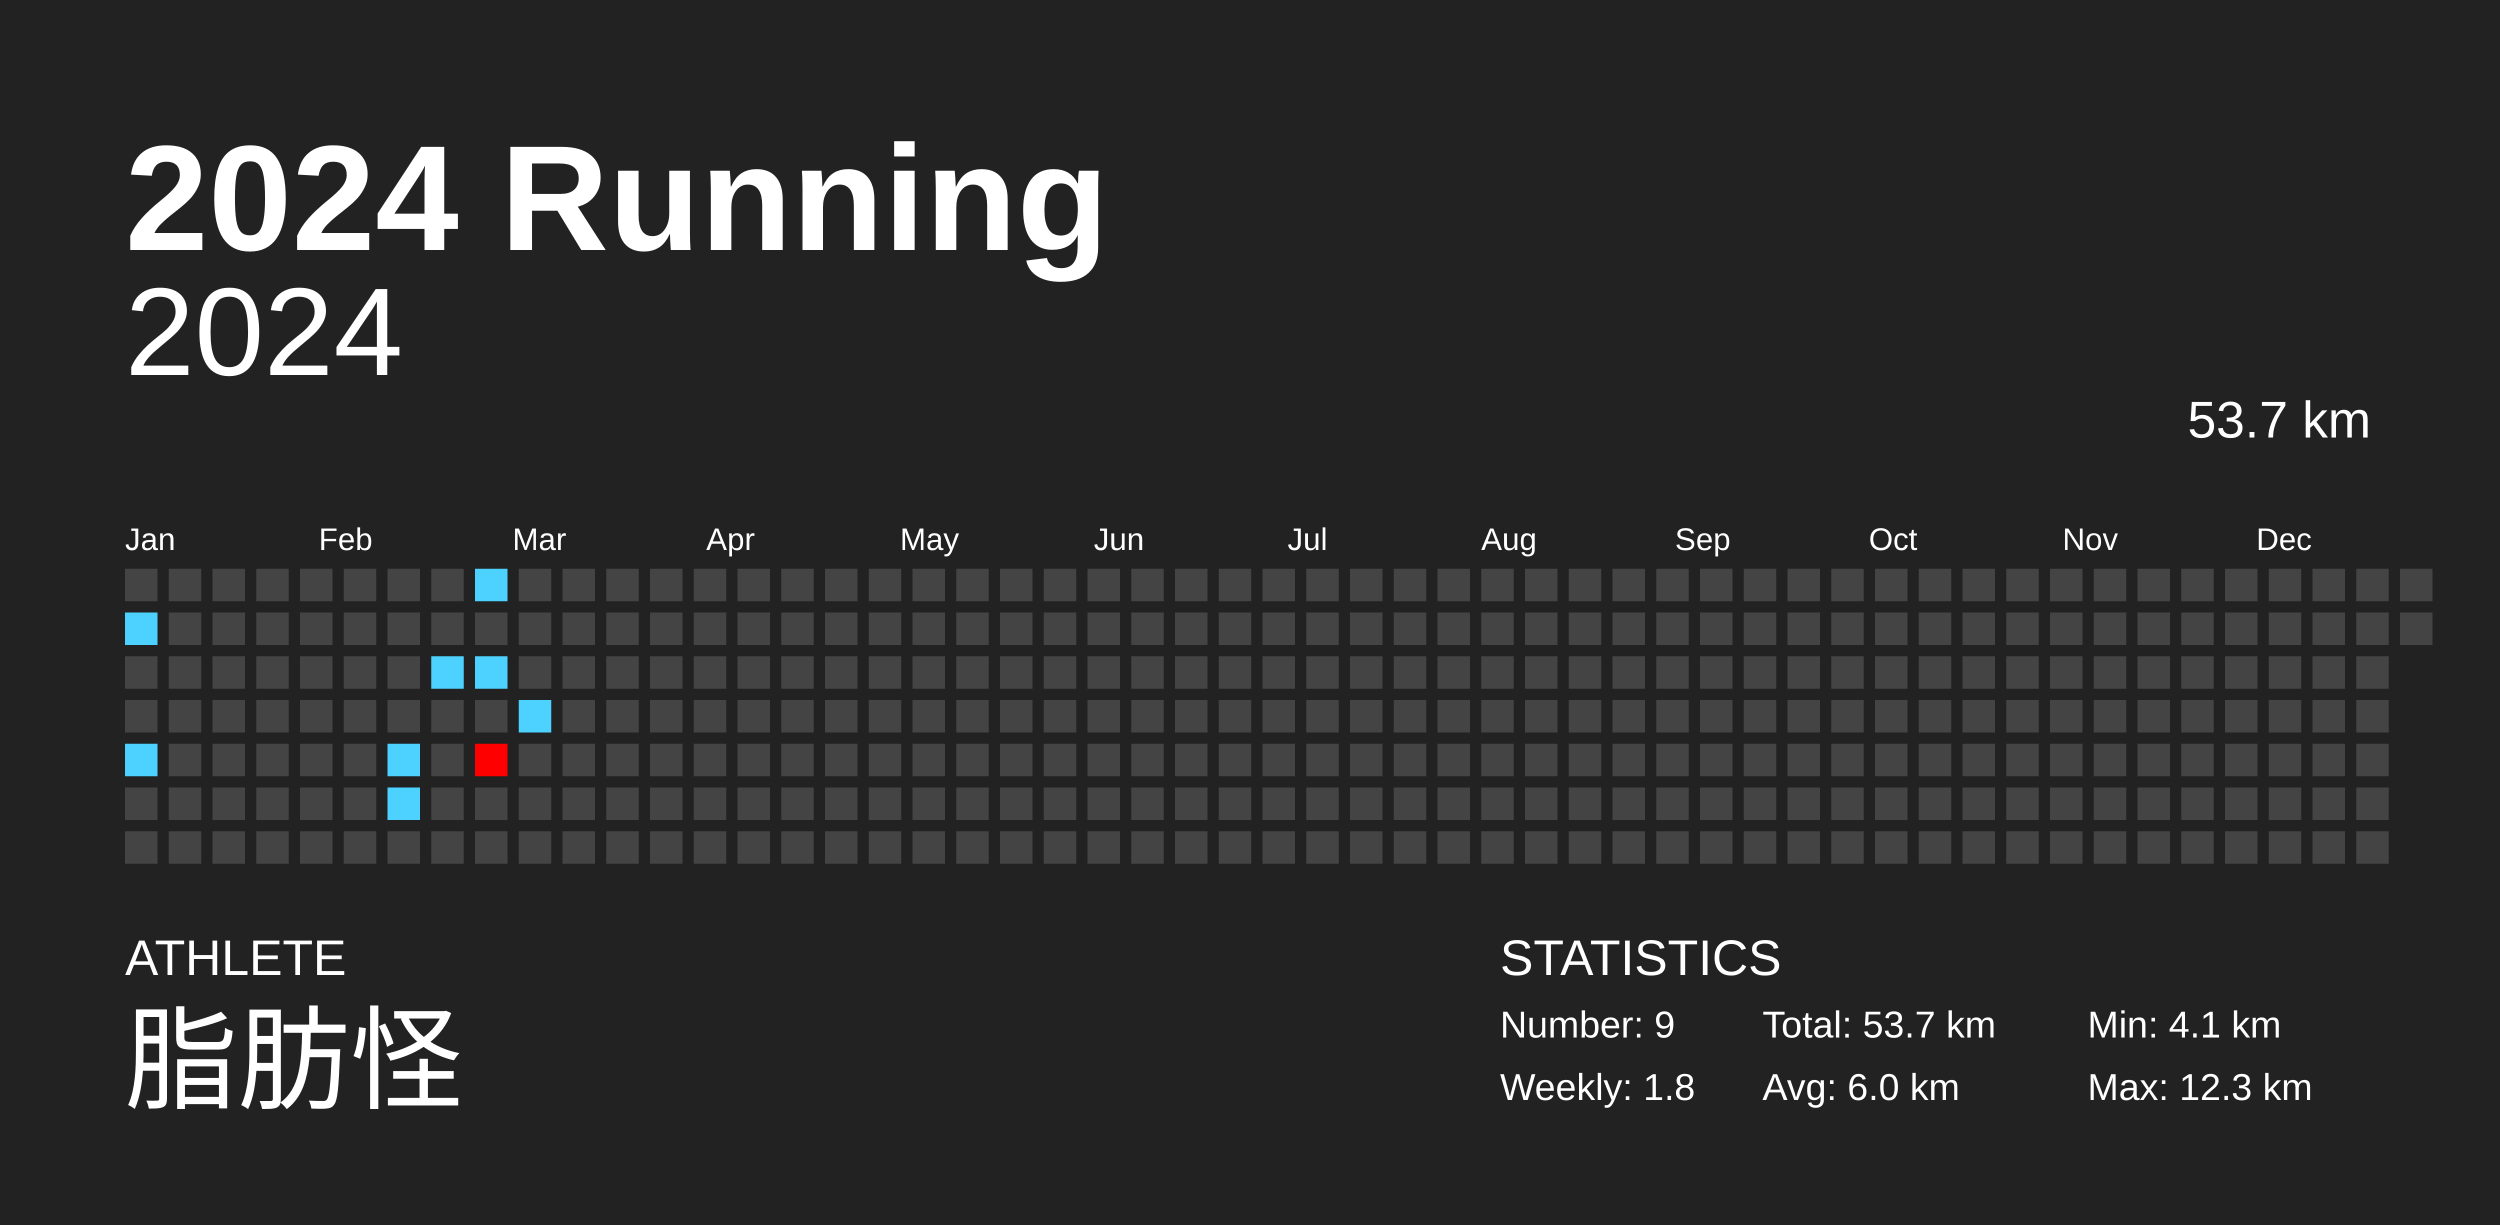
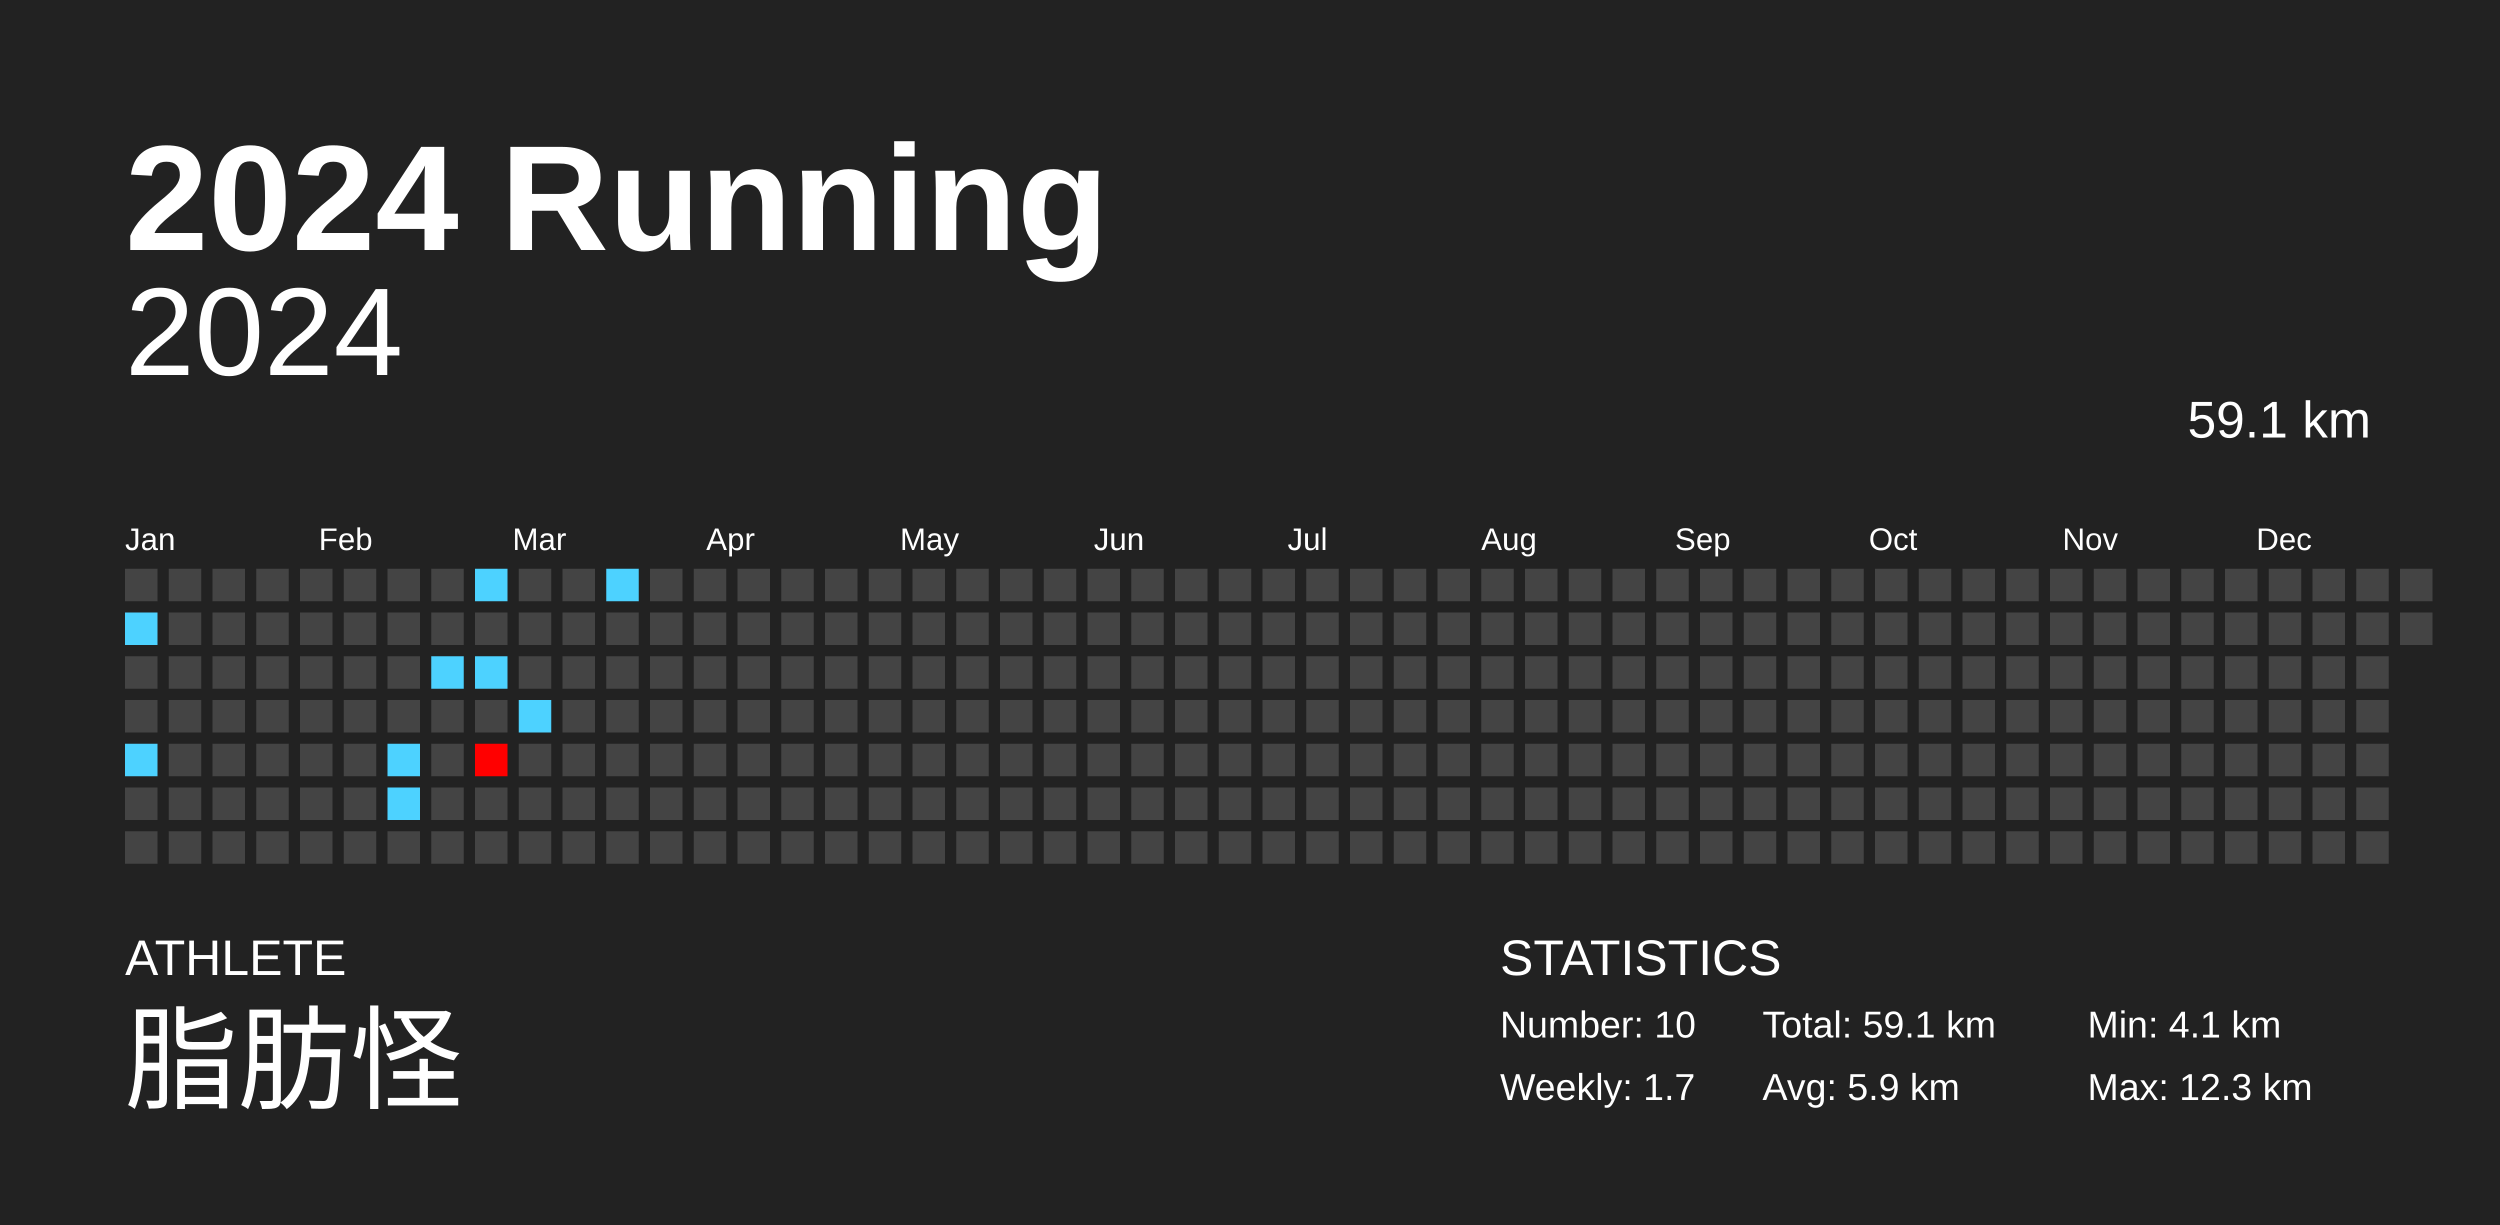
<svg xmlns="http://www.w3.org/2000/svg" baseProfile="full" height="98mm" version="1.1" viewBox="0,0,200,98" width="200mm">
  <defs />
  <rect fill="#222222" height="98" width="200" x="0" y="0" />
  <text fill="#FFFFFF" style="font-size:12px; font-family:Arial; font-weight:bold;" x="10" y="20">2024 Running</text>
  <text fill="#FFFFFF" style="font-size:4px; font-family:Arial" x="10" y="78">ATHLETE</text>
  <text fill="#FFFFFF" style="font-size:9px; font-family:Arial" x="10" y="88">脂肪怪</text>
  <text fill="#FFFFFF" style="font-size:4px; font-family:Arial" x="120" y="78">STATISTICS</text>
-   <text fill="#FFFFFF" style="font-size:3px; font-family:Arial" x="120" y="83">Number: 9</text>
-   <text fill="#FFFFFF" style="font-size:3px; font-family:Arial" x="120" y="88">Weekly: 1.8</text>
-   <text fill="#FFFFFF" style="font-size:3px; font-family:Arial" x="141" y="83">Total: 53.7 km</text>
-   <text fill="#FFFFFF" style="font-size:3px; font-family:Arial" x="141" y="88">Avg: 6.0 km</text>
+   <text fill="#FFFFFF" style="font-size:3px; font-family:Arial" x="120" y="83">Number: 10</text>
+   <text fill="#FFFFFF" style="font-size:3px; font-family:Arial" x="120" y="88">Weekly: 1.7</text>
+   <text fill="#FFFFFF" style="font-size:3px; font-family:Arial" x="141" y="83">Total: 59.1 km</text>
+   <text fill="#FFFFFF" style="font-size:3px; font-family:Arial" x="141" y="88">Avg: 5.9 km</text>
  <text fill="#FFFFFF" style="font-size:3px; font-family:Arial" x="167" y="83">Min: 4.1 km</text>
  <text fill="#FFFFFF" style="font-size:3px; font-family:Arial" x="167" y="88">Max: 12.3 km</text>
  <text alignment-baseline="hanging" fill="#FFFFFF" style="font-size:10.0px; font-family:Arial;" x="10" y="30">2024</text>
-   <text alignment-baseline="hanging" fill="#FFFFFF" style="font-size:4.125px; font-family:Arial;" x="175" y="35">53.7 km</text>
+   <text alignment-baseline="hanging" fill="#FFFFFF" style="font-size:4.125px; font-family:Arial;" x="175" y="35">59.1 km</text>
  <text fill="#FFFFFF" style="font-size:2.5px; font-family:Arial" x="10.0" y="44">Jan</text>
  <text fill="#FFFFFF" style="font-size:2.5px; font-family:Arial" x="25.5" y="44">Feb</text>
  <text fill="#FFFFFF" style="font-size:2.5px; font-family:Arial" x="41.0" y="44">Mar</text>
  <text fill="#FFFFFF" style="font-size:2.5px; font-family:Arial" x="56.5" y="44">Apr</text>
  <text fill="#FFFFFF" style="font-size:2.5px; font-family:Arial" x="72.0" y="44">May</text>
  <text fill="#FFFFFF" style="font-size:2.5px; font-family:Arial" x="87.5" y="44">Jun</text>
  <text fill="#FFFFFF" style="font-size:2.5px; font-family:Arial" x="103.0" y="44">Jul</text>
  <text fill="#FFFFFF" style="font-size:2.5px; font-family:Arial" x="118.5" y="44">Aug</text>
  <text fill="#FFFFFF" style="font-size:2.5px; font-family:Arial" x="134.0" y="44">Sep</text>
  <text fill="#FFFFFF" style="font-size:2.5px; font-family:Arial" x="149.5" y="44">Oct</text>
  <text fill="#FFFFFF" style="font-size:2.5px; font-family:Arial" x="165.0" y="44">Nov</text>
  <text fill="#FFFFFF" style="font-size:2.5px; font-family:Arial" x="180.5" y="44">Dec</text>
  <rect fill="#444444" height="2.6" width="2.6" x="10.0" y="45.5" />
  <rect fill="#4dd2ff" height="2.6" width="2.6" x="10.0" y="49.0" />
  <rect fill="#444444" height="2.6" width="2.6" x="10.0" y="52.5" />
  <rect fill="#444444" height="2.6" width="2.6" x="10.0" y="56.0" />
  <rect fill="#4dd2ff" height="2.6" width="2.6" x="10.0" y="59.5" />
  <rect fill="#444444" height="2.6" width="2.6" x="10.0" y="63.0" />
  <rect fill="#444444" height="2.6" width="2.6" x="10.0" y="66.5" />
  <rect fill="#444444" height="2.6" width="2.6" x="13.5" y="45.5" />
  <rect fill="#444444" height="2.6" width="2.6" x="13.5" y="49.0" />
  <rect fill="#444444" height="2.6" width="2.6" x="13.5" y="52.5" />
  <rect fill="#444444" height="2.6" width="2.6" x="13.5" y="56.0" />
  <rect fill="#444444" height="2.6" width="2.6" x="13.5" y="59.5" />
  <rect fill="#444444" height="2.6" width="2.6" x="13.5" y="63.0" />
  <rect fill="#444444" height="2.6" width="2.6" x="13.5" y="66.5" />
  <rect fill="#444444" height="2.6" width="2.6" x="17.0" y="45.5" />
  <rect fill="#444444" height="2.6" width="2.6" x="17.0" y="49.0" />
  <rect fill="#444444" height="2.6" width="2.6" x="17.0" y="52.5" />
  <rect fill="#444444" height="2.6" width="2.6" x="17.0" y="56.0" />
  <rect fill="#444444" height="2.6" width="2.6" x="17.0" y="59.5" />
  <rect fill="#444444" height="2.6" width="2.6" x="17.0" y="63.0" />
  <rect fill="#444444" height="2.6" width="2.6" x="17.0" y="66.5" />
  <rect fill="#444444" height="2.6" width="2.6" x="20.5" y="45.5" />
  <rect fill="#444444" height="2.6" width="2.6" x="20.5" y="49.0" />
  <rect fill="#444444" height="2.6" width="2.6" x="20.5" y="52.5" />
  <rect fill="#444444" height="2.6" width="2.6" x="20.5" y="56.0" />
  <rect fill="#444444" height="2.6" width="2.6" x="20.5" y="59.5" />
  <rect fill="#444444" height="2.6" width="2.6" x="20.5" y="63.0" />
  <rect fill="#444444" height="2.6" width="2.6" x="20.5" y="66.5" />
  <rect fill="#444444" height="2.6" width="2.6" x="24.0" y="45.5" />
  <rect fill="#444444" height="2.6" width="2.6" x="24.0" y="49.0" />
  <rect fill="#444444" height="2.6" width="2.6" x="24.0" y="52.5" />
  <rect fill="#444444" height="2.6" width="2.6" x="24.0" y="56.0" />
  <rect fill="#444444" height="2.6" width="2.6" x="24.0" y="59.5" />
  <rect fill="#444444" height="2.6" width="2.6" x="24.0" y="63.0" />
  <rect fill="#444444" height="2.6" width="2.6" x="24.0" y="66.5" />
  <rect fill="#444444" height="2.6" width="2.6" x="27.5" y="45.5" />
  <rect fill="#444444" height="2.6" width="2.6" x="27.5" y="49.0" />
  <rect fill="#444444" height="2.6" width="2.6" x="27.5" y="52.5" />
  <rect fill="#444444" height="2.6" width="2.6" x="27.5" y="56.0" />
  <rect fill="#444444" height="2.6" width="2.6" x="27.5" y="59.5" />
  <rect fill="#444444" height="2.6" width="2.6" x="27.5" y="63.0" />
  <rect fill="#444444" height="2.6" width="2.6" x="27.5" y="66.5" />
  <rect fill="#444444" height="2.6" width="2.6" x="31.0" y="45.5" />
  <rect fill="#444444" height="2.6" width="2.6" x="31.0" y="49.0" />
  <rect fill="#444444" height="2.6" width="2.6" x="31.0" y="52.5" />
  <rect fill="#444444" height="2.6" width="2.6" x="31.0" y="56.0" />
  <rect fill="#4dd2ff" height="2.6" width="2.6" x="31.0" y="59.5" />
  <rect fill="#4dd2ff" height="2.6" width="2.6" x="31.0" y="63.0" />
  <rect fill="#444444" height="2.6" width="2.6" x="31.0" y="66.5" />
  <rect fill="#444444" height="2.6" width="2.6" x="34.5" y="45.5" />
  <rect fill="#444444" height="2.6" width="2.6" x="34.5" y="49.0" />
  <rect fill="#4dd2ff" height="2.6" width="2.6" x="34.5" y="52.5" />
  <rect fill="#444444" height="2.6" width="2.6" x="34.5" y="56.0" />
  <rect fill="#444444" height="2.6" width="2.6" x="34.5" y="59.5" />
  <rect fill="#444444" height="2.6" width="2.6" x="34.5" y="63.0" />
  <rect fill="#444444" height="2.6" width="2.6" x="34.5" y="66.5" />
  <rect fill="#4dd2ff" height="2.6" width="2.6" x="38.0" y="45.5" />
  <rect fill="#444444" height="2.6" width="2.6" x="38.0" y="49.0" />
  <rect fill="#4dd2ff" height="2.6" width="2.6" x="38.0" y="52.5" />
  <rect fill="#444444" height="2.6" width="2.6" x="38.0" y="56.0" />
  <rect fill="#ff0000" height="2.6" width="2.6" x="38.0" y="59.5" />
  <rect fill="#444444" height="2.6" width="2.6" x="38.0" y="63.0" />
  <rect fill="#444444" height="2.6" width="2.6" x="38.0" y="66.5" />
  <rect fill="#444444" height="2.6" width="2.6" x="41.5" y="45.5" />
  <rect fill="#444444" height="2.6" width="2.6" x="41.5" y="49.0" />
  <rect fill="#444444" height="2.6" width="2.6" x="41.5" y="52.5" />
  <rect fill="#4dd2ff" height="2.6" width="2.6" x="41.5" y="56.0" />
  <rect fill="#444444" height="2.6" width="2.6" x="41.5" y="59.5" />
  <rect fill="#444444" height="2.6" width="2.6" x="41.5" y="63.0" />
  <rect fill="#444444" height="2.6" width="2.6" x="41.5" y="66.5" />
  <rect fill="#444444" height="2.6" width="2.6" x="45.0" y="45.5" />
  <rect fill="#444444" height="2.6" width="2.6" x="45.0" y="49.0" />
  <rect fill="#444444" height="2.6" width="2.6" x="45.0" y="52.5" />
  <rect fill="#444444" height="2.6" width="2.6" x="45.0" y="56.0" />
  <rect fill="#444444" height="2.6" width="2.6" x="45.0" y="59.5" />
  <rect fill="#444444" height="2.6" width="2.6" x="45.0" y="63.0" />
  <rect fill="#444444" height="2.6" width="2.6" x="45.0" y="66.5" />
-   <rect fill="#444444" height="2.6" width="2.6" x="48.5" y="45.5" />
+   <rect fill="#4dd2ff" height="2.6" width="2.6" x="48.5" y="45.5" />
  <rect fill="#444444" height="2.6" width="2.6" x="48.5" y="49.0" />
  <rect fill="#444444" height="2.6" width="2.6" x="48.5" y="52.5" />
  <rect fill="#444444" height="2.6" width="2.6" x="48.5" y="56.0" />
  <rect fill="#444444" height="2.6" width="2.6" x="48.5" y="59.5" />
  <rect fill="#444444" height="2.6" width="2.6" x="48.5" y="63.0" />
  <rect fill="#444444" height="2.6" width="2.6" x="48.5" y="66.5" />
  <rect fill="#444444" height="2.6" width="2.6" x="52.0" y="45.5" />
  <rect fill="#444444" height="2.6" width="2.6" x="52.0" y="49.0" />
  <rect fill="#444444" height="2.6" width="2.6" x="52.0" y="52.5" />
  <rect fill="#444444" height="2.6" width="2.6" x="52.0" y="56.0" />
  <rect fill="#444444" height="2.6" width="2.6" x="52.0" y="59.5" />
  <rect fill="#444444" height="2.6" width="2.6" x="52.0" y="63.0" />
  <rect fill="#444444" height="2.6" width="2.6" x="52.0" y="66.5" />
  <rect fill="#444444" height="2.6" width="2.6" x="55.5" y="45.5" />
  <rect fill="#444444" height="2.6" width="2.6" x="55.5" y="49.0" />
  <rect fill="#444444" height="2.6" width="2.6" x="55.5" y="52.5" />
  <rect fill="#444444" height="2.6" width="2.6" x="55.5" y="56.0" />
  <rect fill="#444444" height="2.6" width="2.6" x="55.5" y="59.5" />
  <rect fill="#444444" height="2.6" width="2.6" x="55.5" y="63.0" />
  <rect fill="#444444" height="2.6" width="2.6" x="55.5" y="66.5" />
  <rect fill="#444444" height="2.6" width="2.6" x="59.0" y="45.5" />
  <rect fill="#444444" height="2.6" width="2.6" x="59.0" y="49.0" />
  <rect fill="#444444" height="2.6" width="2.6" x="59.0" y="52.5" />
  <rect fill="#444444" height="2.6" width="2.6" x="59.0" y="56.0" />
  <rect fill="#444444" height="2.6" width="2.6" x="59.0" y="59.5" />
  <rect fill="#444444" height="2.6" width="2.6" x="59.0" y="63.0" />
  <rect fill="#444444" height="2.6" width="2.6" x="59.0" y="66.5" />
  <rect fill="#444444" height="2.6" width="2.6" x="62.5" y="45.5" />
  <rect fill="#444444" height="2.6" width="2.6" x="62.5" y="49.0" />
  <rect fill="#444444" height="2.6" width="2.6" x="62.5" y="52.5" />
  <rect fill="#444444" height="2.6" width="2.6" x="62.5" y="56.0" />
  <rect fill="#444444" height="2.6" width="2.6" x="62.5" y="59.5" />
  <rect fill="#444444" height="2.6" width="2.6" x="62.5" y="63.0" />
  <rect fill="#444444" height="2.6" width="2.6" x="62.5" y="66.5" />
  <rect fill="#444444" height="2.6" width="2.6" x="66.0" y="45.5" />
  <rect fill="#444444" height="2.6" width="2.6" x="66.0" y="49.0" />
  <rect fill="#444444" height="2.6" width="2.6" x="66.0" y="52.5" />
  <rect fill="#444444" height="2.6" width="2.6" x="66.0" y="56.0" />
  <rect fill="#444444" height="2.6" width="2.6" x="66.0" y="59.5" />
  <rect fill="#444444" height="2.6" width="2.6" x="66.0" y="63.0" />
  <rect fill="#444444" height="2.6" width="2.6" x="66.0" y="66.5" />
  <rect fill="#444444" height="2.6" width="2.6" x="69.5" y="45.5" />
  <rect fill="#444444" height="2.6" width="2.6" x="69.5" y="49.0" />
  <rect fill="#444444" height="2.6" width="2.6" x="69.5" y="52.5" />
  <rect fill="#444444" height="2.6" width="2.6" x="69.5" y="56.0" />
  <rect fill="#444444" height="2.6" width="2.6" x="69.5" y="59.5" />
  <rect fill="#444444" height="2.6" width="2.6" x="69.5" y="63.0" />
  <rect fill="#444444" height="2.6" width="2.6" x="69.5" y="66.5" />
  <rect fill="#444444" height="2.6" width="2.6" x="73.0" y="45.5" />
  <rect fill="#444444" height="2.6" width="2.6" x="73.0" y="49.0" />
  <rect fill="#444444" height="2.6" width="2.6" x="73.0" y="52.5" />
  <rect fill="#444444" height="2.6" width="2.6" x="73.0" y="56.0" />
  <rect fill="#444444" height="2.6" width="2.6" x="73.0" y="59.5" />
  <rect fill="#444444" height="2.6" width="2.6" x="73.0" y="63.0" />
  <rect fill="#444444" height="2.6" width="2.6" x="73.0" y="66.5" />
  <rect fill="#444444" height="2.6" width="2.6" x="76.5" y="45.5" />
  <rect fill="#444444" height="2.6" width="2.6" x="76.5" y="49.0" />
  <rect fill="#444444" height="2.6" width="2.6" x="76.5" y="52.5" />
  <rect fill="#444444" height="2.6" width="2.6" x="76.5" y="56.0" />
  <rect fill="#444444" height="2.6" width="2.6" x="76.5" y="59.5" />
  <rect fill="#444444" height="2.6" width="2.6" x="76.5" y="63.0" />
  <rect fill="#444444" height="2.6" width="2.6" x="76.5" y="66.5" />
  <rect fill="#444444" height="2.6" width="2.6" x="80.0" y="45.5" />
  <rect fill="#444444" height="2.6" width="2.6" x="80.0" y="49.0" />
  <rect fill="#444444" height="2.6" width="2.6" x="80.0" y="52.5" />
  <rect fill="#444444" height="2.6" width="2.6" x="80.0" y="56.0" />
  <rect fill="#444444" height="2.6" width="2.6" x="80.0" y="59.5" />
  <rect fill="#444444" height="2.6" width="2.6" x="80.0" y="63.0" />
  <rect fill="#444444" height="2.6" width="2.6" x="80.0" y="66.5" />
  <rect fill="#444444" height="2.6" width="2.6" x="83.5" y="45.5" />
  <rect fill="#444444" height="2.6" width="2.6" x="83.5" y="49.0" />
  <rect fill="#444444" height="2.6" width="2.6" x="83.5" y="52.5" />
  <rect fill="#444444" height="2.6" width="2.6" x="83.5" y="56.0" />
  <rect fill="#444444" height="2.6" width="2.6" x="83.5" y="59.5" />
  <rect fill="#444444" height="2.6" width="2.6" x="83.5" y="63.0" />
  <rect fill="#444444" height="2.6" width="2.6" x="83.5" y="66.5" />
  <rect fill="#444444" height="2.6" width="2.6" x="87.0" y="45.5" />
  <rect fill="#444444" height="2.6" width="2.6" x="87.0" y="49.0" />
  <rect fill="#444444" height="2.6" width="2.6" x="87.0" y="52.5" />
  <rect fill="#444444" height="2.6" width="2.6" x="87.0" y="56.0" />
  <rect fill="#444444" height="2.6" width="2.6" x="87.0" y="59.5" />
  <rect fill="#444444" height="2.6" width="2.6" x="87.0" y="63.0" />
  <rect fill="#444444" height="2.6" width="2.6" x="87.0" y="66.5" />
  <rect fill="#444444" height="2.6" width="2.6" x="90.5" y="45.5" />
  <rect fill="#444444" height="2.6" width="2.6" x="90.5" y="49.0" />
  <rect fill="#444444" height="2.6" width="2.6" x="90.5" y="52.5" />
  <rect fill="#444444" height="2.6" width="2.6" x="90.5" y="56.0" />
  <rect fill="#444444" height="2.6" width="2.6" x="90.5" y="59.5" />
  <rect fill="#444444" height="2.6" width="2.6" x="90.5" y="63.0" />
  <rect fill="#444444" height="2.6" width="2.6" x="90.5" y="66.5" />
  <rect fill="#444444" height="2.6" width="2.6" x="94.0" y="45.5" />
  <rect fill="#444444" height="2.6" width="2.6" x="94.0" y="49.0" />
  <rect fill="#444444" height="2.6" width="2.6" x="94.0" y="52.5" />
  <rect fill="#444444" height="2.6" width="2.6" x="94.0" y="56.0" />
  <rect fill="#444444" height="2.6" width="2.6" x="94.0" y="59.5" />
  <rect fill="#444444" height="2.6" width="2.6" x="94.0" y="63.0" />
  <rect fill="#444444" height="2.6" width="2.6" x="94.0" y="66.5" />
  <rect fill="#444444" height="2.6" width="2.6" x="97.5" y="45.5" />
  <rect fill="#444444" height="2.6" width="2.6" x="97.5" y="49.0" />
  <rect fill="#444444" height="2.6" width="2.6" x="97.5" y="52.5" />
  <rect fill="#444444" height="2.6" width="2.6" x="97.5" y="56.0" />
  <rect fill="#444444" height="2.6" width="2.6" x="97.5" y="59.5" />
  <rect fill="#444444" height="2.6" width="2.6" x="97.5" y="63.0" />
  <rect fill="#444444" height="2.6" width="2.6" x="97.5" y="66.5" />
  <rect fill="#444444" height="2.6" width="2.6" x="101.0" y="45.5" />
  <rect fill="#444444" height="2.6" width="2.6" x="101.0" y="49.0" />
  <rect fill="#444444" height="2.6" width="2.6" x="101.0" y="52.5" />
  <rect fill="#444444" height="2.6" width="2.6" x="101.0" y="56.0" />
  <rect fill="#444444" height="2.6" width="2.6" x="101.0" y="59.5" />
  <rect fill="#444444" height="2.6" width="2.6" x="101.0" y="63.0" />
  <rect fill="#444444" height="2.6" width="2.6" x="101.0" y="66.5" />
  <rect fill="#444444" height="2.6" width="2.6" x="104.5" y="45.5" />
  <rect fill="#444444" height="2.6" width="2.6" x="104.5" y="49.0" />
  <rect fill="#444444" height="2.6" width="2.6" x="104.5" y="52.5" />
  <rect fill="#444444" height="2.6" width="2.6" x="104.5" y="56.0" />
  <rect fill="#444444" height="2.6" width="2.6" x="104.5" y="59.5" />
  <rect fill="#444444" height="2.6" width="2.6" x="104.5" y="63.0" />
  <rect fill="#444444" height="2.6" width="2.6" x="104.5" y="66.5" />
  <rect fill="#444444" height="2.6" width="2.6" x="108.0" y="45.5" />
  <rect fill="#444444" height="2.6" width="2.6" x="108.0" y="49.0" />
  <rect fill="#444444" height="2.6" width="2.6" x="108.0" y="52.5" />
  <rect fill="#444444" height="2.6" width="2.6" x="108.0" y="56.0" />
  <rect fill="#444444" height="2.6" width="2.6" x="108.0" y="59.5" />
  <rect fill="#444444" height="2.6" width="2.6" x="108.0" y="63.0" />
  <rect fill="#444444" height="2.6" width="2.6" x="108.0" y="66.5" />
  <rect fill="#444444" height="2.6" width="2.6" x="111.5" y="45.5" />
  <rect fill="#444444" height="2.6" width="2.6" x="111.5" y="49.0" />
  <rect fill="#444444" height="2.6" width="2.6" x="111.5" y="52.5" />
  <rect fill="#444444" height="2.6" width="2.6" x="111.5" y="56.0" />
  <rect fill="#444444" height="2.6" width="2.6" x="111.5" y="59.5" />
  <rect fill="#444444" height="2.6" width="2.6" x="111.5" y="63.0" />
  <rect fill="#444444" height="2.6" width="2.6" x="111.5" y="66.5" />
  <rect fill="#444444" height="2.6" width="2.6" x="115.0" y="45.5" />
  <rect fill="#444444" height="2.6" width="2.6" x="115.0" y="49.0" />
  <rect fill="#444444" height="2.6" width="2.6" x="115.0" y="52.5" />
  <rect fill="#444444" height="2.6" width="2.6" x="115.0" y="56.0" />
  <rect fill="#444444" height="2.6" width="2.6" x="115.0" y="59.5" />
  <rect fill="#444444" height="2.6" width="2.6" x="115.0" y="63.0" />
  <rect fill="#444444" height="2.6" width="2.6" x="115.0" y="66.5" />
  <rect fill="#444444" height="2.6" width="2.6" x="118.5" y="45.5" />
  <rect fill="#444444" height="2.6" width="2.6" x="118.5" y="49.0" />
  <rect fill="#444444" height="2.6" width="2.6" x="118.5" y="52.5" />
  <rect fill="#444444" height="2.6" width="2.6" x="118.5" y="56.0" />
  <rect fill="#444444" height="2.6" width="2.6" x="118.5" y="59.5" />
  <rect fill="#444444" height="2.6" width="2.6" x="118.5" y="63.0" />
  <rect fill="#444444" height="2.6" width="2.6" x="118.5" y="66.5" />
  <rect fill="#444444" height="2.6" width="2.6" x="122.0" y="45.5" />
  <rect fill="#444444" height="2.6" width="2.6" x="122.0" y="49.0" />
  <rect fill="#444444" height="2.6" width="2.6" x="122.0" y="52.5" />
  <rect fill="#444444" height="2.6" width="2.6" x="122.0" y="56.0" />
  <rect fill="#444444" height="2.6" width="2.6" x="122.0" y="59.5" />
  <rect fill="#444444" height="2.6" width="2.6" x="122.0" y="63.0" />
  <rect fill="#444444" height="2.6" width="2.6" x="122.0" y="66.5" />
  <rect fill="#444444" height="2.6" width="2.6" x="125.5" y="45.5" />
  <rect fill="#444444" height="2.6" width="2.6" x="125.5" y="49.0" />
  <rect fill="#444444" height="2.6" width="2.6" x="125.5" y="52.5" />
  <rect fill="#444444" height="2.6" width="2.6" x="125.5" y="56.0" />
  <rect fill="#444444" height="2.6" width="2.6" x="125.5" y="59.5" />
  <rect fill="#444444" height="2.6" width="2.6" x="125.5" y="63.0" />
  <rect fill="#444444" height="2.6" width="2.6" x="125.5" y="66.5" />
  <rect fill="#444444" height="2.6" width="2.6" x="129.0" y="45.5" />
  <rect fill="#444444" height="2.6" width="2.6" x="129.0" y="49.0" />
  <rect fill="#444444" height="2.6" width="2.6" x="129.0" y="52.5" />
  <rect fill="#444444" height="2.6" width="2.6" x="129.0" y="56.0" />
  <rect fill="#444444" height="2.6" width="2.6" x="129.0" y="59.5" />
  <rect fill="#444444" height="2.6" width="2.6" x="129.0" y="63.0" />
  <rect fill="#444444" height="2.6" width="2.6" x="129.0" y="66.5" />
  <rect fill="#444444" height="2.6" width="2.6" x="132.5" y="45.5" />
  <rect fill="#444444" height="2.6" width="2.6" x="132.5" y="49.0" />
  <rect fill="#444444" height="2.6" width="2.6" x="132.5" y="52.5" />
  <rect fill="#444444" height="2.6" width="2.6" x="132.5" y="56.0" />
  <rect fill="#444444" height="2.6" width="2.6" x="132.5" y="59.5" />
  <rect fill="#444444" height="2.6" width="2.6" x="132.5" y="63.0" />
  <rect fill="#444444" height="2.6" width="2.6" x="132.5" y="66.5" />
  <rect fill="#444444" height="2.6" width="2.6" x="136.0" y="45.5" />
  <rect fill="#444444" height="2.6" width="2.6" x="136.0" y="49.0" />
  <rect fill="#444444" height="2.6" width="2.6" x="136.0" y="52.5" />
  <rect fill="#444444" height="2.6" width="2.6" x="136.0" y="56.0" />
  <rect fill="#444444" height="2.6" width="2.6" x="136.0" y="59.5" />
  <rect fill="#444444" height="2.6" width="2.6" x="136.0" y="63.0" />
  <rect fill="#444444" height="2.6" width="2.6" x="136.0" y="66.5" />
  <rect fill="#444444" height="2.6" width="2.6" x="139.5" y="45.5" />
  <rect fill="#444444" height="2.6" width="2.6" x="139.5" y="49.0" />
  <rect fill="#444444" height="2.6" width="2.6" x="139.5" y="52.5" />
  <rect fill="#444444" height="2.6" width="2.6" x="139.5" y="56.0" />
  <rect fill="#444444" height="2.6" width="2.6" x="139.5" y="59.5" />
  <rect fill="#444444" height="2.6" width="2.6" x="139.5" y="63.0" />
  <rect fill="#444444" height="2.6" width="2.6" x="139.5" y="66.5" />
  <rect fill="#444444" height="2.6" width="2.6" x="143.0" y="45.5" />
  <rect fill="#444444" height="2.6" width="2.6" x="143.0" y="49.0" />
  <rect fill="#444444" height="2.6" width="2.6" x="143.0" y="52.5" />
  <rect fill="#444444" height="2.6" width="2.6" x="143.0" y="56.0" />
  <rect fill="#444444" height="2.6" width="2.6" x="143.0" y="59.5" />
  <rect fill="#444444" height="2.6" width="2.6" x="143.0" y="63.0" />
  <rect fill="#444444" height="2.6" width="2.6" x="143.0" y="66.5" />
  <rect fill="#444444" height="2.6" width="2.6" x="146.5" y="45.5" />
  <rect fill="#444444" height="2.6" width="2.6" x="146.5" y="49.0" />
  <rect fill="#444444" height="2.6" width="2.6" x="146.5" y="52.5" />
  <rect fill="#444444" height="2.6" width="2.6" x="146.5" y="56.0" />
  <rect fill="#444444" height="2.6" width="2.6" x="146.5" y="59.5" />
  <rect fill="#444444" height="2.6" width="2.6" x="146.5" y="63.0" />
  <rect fill="#444444" height="2.6" width="2.6" x="146.5" y="66.5" />
  <rect fill="#444444" height="2.6" width="2.6" x="150.0" y="45.5" />
  <rect fill="#444444" height="2.6" width="2.6" x="150.0" y="49.0" />
  <rect fill="#444444" height="2.6" width="2.6" x="150.0" y="52.5" />
  <rect fill="#444444" height="2.6" width="2.6" x="150.0" y="56.0" />
  <rect fill="#444444" height="2.6" width="2.6" x="150.0" y="59.5" />
  <rect fill="#444444" height="2.6" width="2.6" x="150.0" y="63.0" />
  <rect fill="#444444" height="2.6" width="2.6" x="150.0" y="66.5" />
  <rect fill="#444444" height="2.6" width="2.6" x="153.5" y="45.5" />
  <rect fill="#444444" height="2.6" width="2.6" x="153.5" y="49.0" />
  <rect fill="#444444" height="2.6" width="2.6" x="153.5" y="52.5" />
  <rect fill="#444444" height="2.6" width="2.6" x="153.5" y="56.0" />
  <rect fill="#444444" height="2.6" width="2.6" x="153.5" y="59.5" />
  <rect fill="#444444" height="2.6" width="2.6" x="153.5" y="63.0" />
  <rect fill="#444444" height="2.6" width="2.6" x="153.5" y="66.5" />
  <rect fill="#444444" height="2.6" width="2.6" x="157.0" y="45.5" />
  <rect fill="#444444" height="2.6" width="2.6" x="157.0" y="49.0" />
  <rect fill="#444444" height="2.6" width="2.6" x="157.0" y="52.5" />
  <rect fill="#444444" height="2.6" width="2.6" x="157.0" y="56.0" />
  <rect fill="#444444" height="2.6" width="2.6" x="157.0" y="59.5" />
  <rect fill="#444444" height="2.6" width="2.6" x="157.0" y="63.0" />
  <rect fill="#444444" height="2.6" width="2.6" x="157.0" y="66.5" />
  <rect fill="#444444" height="2.6" width="2.6" x="160.5" y="45.5" />
  <rect fill="#444444" height="2.6" width="2.6" x="160.5" y="49.0" />
  <rect fill="#444444" height="2.6" width="2.6" x="160.5" y="52.5" />
  <rect fill="#444444" height="2.6" width="2.6" x="160.5" y="56.0" />
  <rect fill="#444444" height="2.6" width="2.6" x="160.5" y="59.5" />
  <rect fill="#444444" height="2.6" width="2.6" x="160.5" y="63.0" />
  <rect fill="#444444" height="2.6" width="2.6" x="160.5" y="66.5" />
  <rect fill="#444444" height="2.6" width="2.6" x="164.0" y="45.5" />
  <rect fill="#444444" height="2.6" width="2.6" x="164.0" y="49.0" />
  <rect fill="#444444" height="2.6" width="2.6" x="164.0" y="52.5" />
  <rect fill="#444444" height="2.6" width="2.6" x="164.0" y="56.0" />
  <rect fill="#444444" height="2.6" width="2.6" x="164.0" y="59.5" />
  <rect fill="#444444" height="2.6" width="2.6" x="164.0" y="63.0" />
  <rect fill="#444444" height="2.6" width="2.6" x="164.0" y="66.5" />
  <rect fill="#444444" height="2.6" width="2.6" x="167.5" y="45.5" />
  <rect fill="#444444" height="2.6" width="2.6" x="167.5" y="49.0" />
  <rect fill="#444444" height="2.6" width="2.6" x="167.5" y="52.5" />
  <rect fill="#444444" height="2.6" width="2.6" x="167.5" y="56.0" />
  <rect fill="#444444" height="2.6" width="2.6" x="167.5" y="59.5" />
  <rect fill="#444444" height="2.6" width="2.6" x="167.5" y="63.0" />
  <rect fill="#444444" height="2.6" width="2.6" x="167.5" y="66.5" />
  <rect fill="#444444" height="2.6" width="2.6" x="171.0" y="45.5" />
  <rect fill="#444444" height="2.6" width="2.6" x="171.0" y="49.0" />
  <rect fill="#444444" height="2.6" width="2.6" x="171.0" y="52.5" />
  <rect fill="#444444" height="2.6" width="2.6" x="171.0" y="56.0" />
  <rect fill="#444444" height="2.6" width="2.6" x="171.0" y="59.5" />
  <rect fill="#444444" height="2.6" width="2.6" x="171.0" y="63.0" />
  <rect fill="#444444" height="2.6" width="2.6" x="171.0" y="66.5" />
  <rect fill="#444444" height="2.6" width="2.6" x="174.5" y="45.5" />
  <rect fill="#444444" height="2.6" width="2.6" x="174.5" y="49.0" />
  <rect fill="#444444" height="2.6" width="2.6" x="174.5" y="52.5" />
  <rect fill="#444444" height="2.6" width="2.6" x="174.5" y="56.0" />
  <rect fill="#444444" height="2.6" width="2.6" x="174.5" y="59.5" />
  <rect fill="#444444" height="2.6" width="2.6" x="174.5" y="63.0" />
  <rect fill="#444444" height="2.6" width="2.6" x="174.5" y="66.5" />
  <rect fill="#444444" height="2.6" width="2.6" x="178.0" y="45.5" />
  <rect fill="#444444" height="2.6" width="2.6" x="178.0" y="49.0" />
  <rect fill="#444444" height="2.6" width="2.6" x="178.0" y="52.5" />
  <rect fill="#444444" height="2.6" width="2.6" x="178.0" y="56.0" />
  <rect fill="#444444" height="2.6" width="2.6" x="178.0" y="59.5" />
  <rect fill="#444444" height="2.6" width="2.6" x="178.0" y="63.0" />
  <rect fill="#444444" height="2.6" width="2.6" x="178.0" y="66.5" />
  <rect fill="#444444" height="2.6" width="2.6" x="181.5" y="45.5" />
  <rect fill="#444444" height="2.6" width="2.6" x="181.5" y="49.0" />
  <rect fill="#444444" height="2.6" width="2.6" x="181.5" y="52.5" />
  <rect fill="#444444" height="2.6" width="2.6" x="181.5" y="56.0" />
  <rect fill="#444444" height="2.6" width="2.6" x="181.5" y="59.5" />
  <rect fill="#444444" height="2.6" width="2.6" x="181.5" y="63.0" />
  <rect fill="#444444" height="2.6" width="2.6" x="181.5" y="66.5" />
  <rect fill="#444444" height="2.6" width="2.6" x="185.0" y="45.5" />
  <rect fill="#444444" height="2.6" width="2.6" x="185.0" y="49.0" />
  <rect fill="#444444" height="2.6" width="2.6" x="185.0" y="52.5" />
  <rect fill="#444444" height="2.6" width="2.6" x="185.0" y="56.0" />
  <rect fill="#444444" height="2.6" width="2.6" x="185.0" y="59.5" />
  <rect fill="#444444" height="2.6" width="2.6" x="185.0" y="63.0" />
  <rect fill="#444444" height="2.6" width="2.6" x="185.0" y="66.5" />
  <rect fill="#444444" height="2.6" width="2.6" x="188.5" y="45.5" />
  <rect fill="#444444" height="2.6" width="2.6" x="188.5" y="49.0" />
  <rect fill="#444444" height="2.6" width="2.6" x="188.5" y="52.5" />
  <rect fill="#444444" height="2.6" width="2.6" x="188.5" y="56.0" />
  <rect fill="#444444" height="2.6" width="2.6" x="188.5" y="59.5" />
  <rect fill="#444444" height="2.6" width="2.6" x="188.5" y="63.0" />
  <rect fill="#444444" height="2.6" width="2.6" x="188.5" y="66.5" />
  <rect fill="#444444" height="2.6" width="2.6" x="192.0" y="45.5" />
  <rect fill="#444444" height="2.6" width="2.6" x="192.0" y="49.0" />
</svg>
